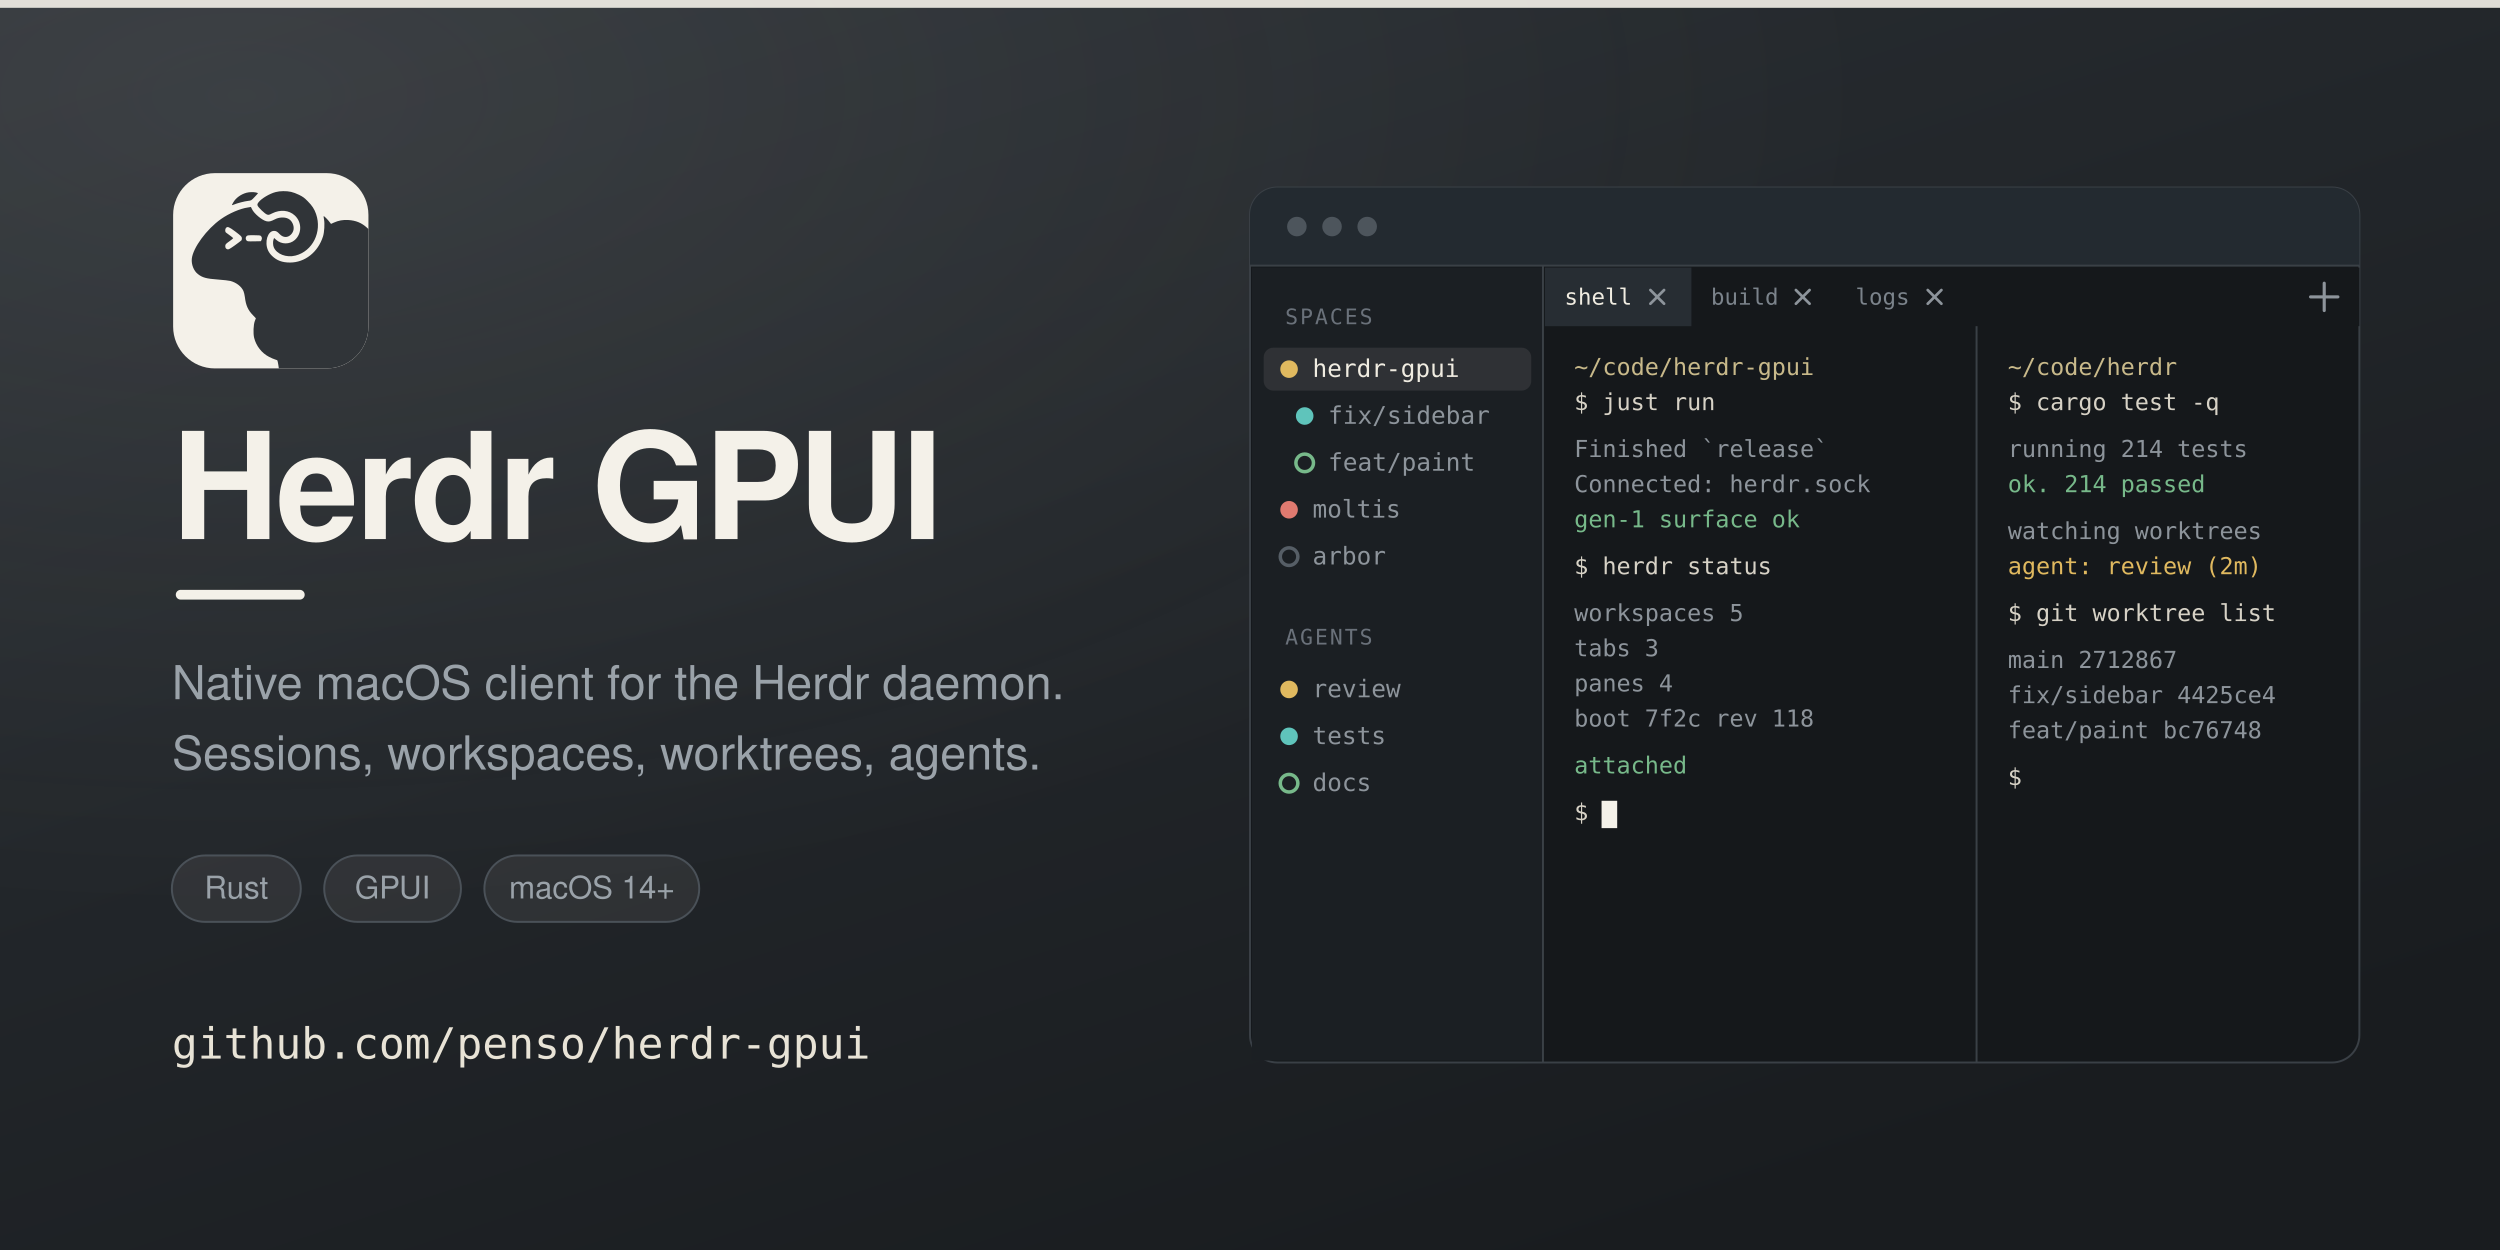
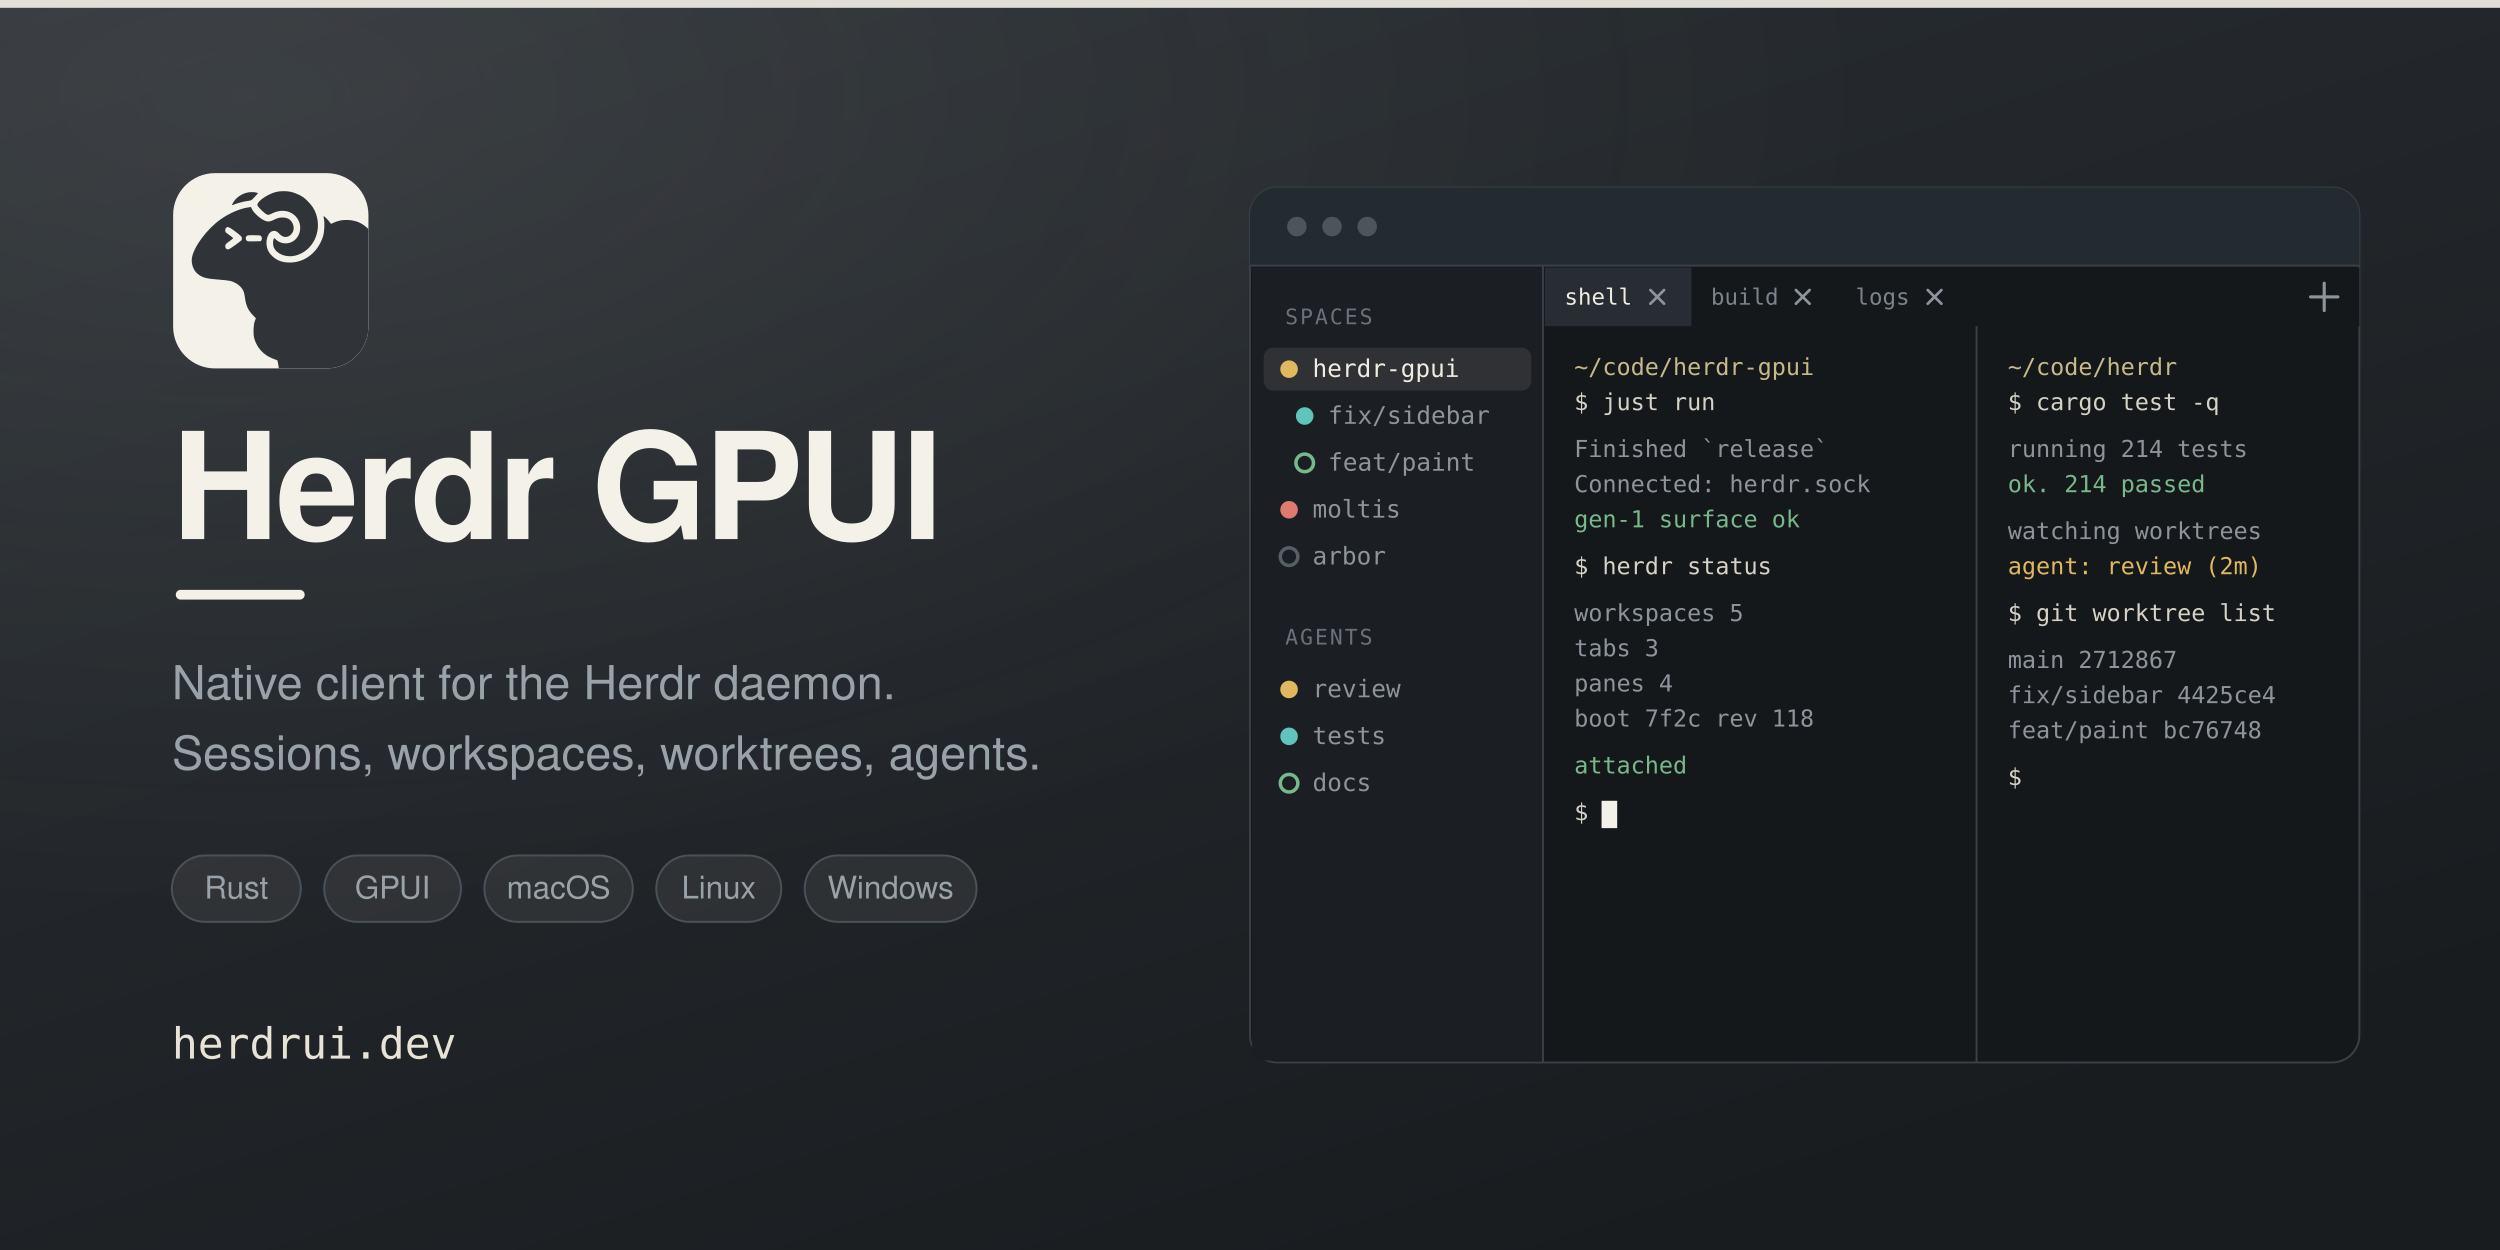
<svg xmlns="http://www.w3.org/2000/svg" width="1280" height="640" viewBox="0 0 1280 640">
  <defs>
    <path id="ram" d="M2794 3710 c-129 -33 -299 -135 -359 -214 -21 -28 -26 -42 -21 -63 9 -38 154 -178 199 -192 32 -11 41 -9 104 23 171 86 354 70 475 -43 150 -138 150 -379 0 -511 -107 -95 -278 -94 -386 2 l-46 40 -11 -29 c-16 -40 -14 -122 4 -164 60 -144 264 -222 452 -174 360 92 559 494 430 868 -36 103 -81 173 -175 267 -71 72 -100 93 -180 132 -52 26 -127 54 -167 62 -96 21 -230 20 -319 -4z M2183 3695 c-116 -32 -221 -108 -273 -199 -17 -28 -30 -54 -30 -58 0 -4 20 1 45 12 66 28 220 68 294 76 64 7 65 7 137 83 40 41 71 77 69 79 -2 2 -21 8 -42 13 -55 12 -140 10 -200 -6z M2212 3388 c-159 -22 -390 -122 -559 -241 -299 -210 -585 -600 -609 -828 -12 -118 40 -251 125 -318 96 -76 178 -98 426 -116 110 -8 224 -21 254 -29 125 -34 230 -115 272 -211 11 -24 24 -81 30 -127 20 -170 65 -271 166 -374 34 -35 63 -65 63 -67 0 -1 -10 -27 -22 -57 -29 -76 -37 -259 -14 -350 42 -170 158 -318 311 -397 44 -23 98 -46 120 -52 22 -6 45 -14 51 -18 5 -5 15 -48 22 -96 6 -48 14 -92 17 -97 4 -6 415 -10 1131 -10 l1124 0 0 1584 0 1585 -55 -19 c-84 -29 -143 -68 -232 -154 l-83 -78 -54 49 c-111 102 -233 151 -391 160 -113 6 -199 -10 -298 -54 l-60 -27 -26 34 c-37 51 -120 134 -127 128 -3 -4 0 -34 7 -67 17 -89 7 -268 -21 -356 -103 -328 -377 -545 -688 -545 -161 0 -273 41 -373 137 -37 35 -66 75 -85 116 -79 173 -8 407 124 407 44 0 68 -14 117 -66 74 -78 167 -82 238 -9 60 62 72 147 33 231 -42 90 -120 130 -238 122 -50 -4 -85 -14 -131 -37 -89 -45 -122 -52 -176 -40 -92 20 -262 163 -302 253 -11 25 -21 45 -22 45 -1 -1 -30 -6 -65 -11z m-256 -505 c115 -88 129 -102 132 -131 2 -18 -2 -40 -9 -49 -7 -8 -69 -55 -138 -105 -103 -73 -130 -88 -151 -83 -35 8 -51 34 -48 74 3 31 12 42 83 92 44 31 80 61 82 66 1 4 -30 31 -69 58 -39 28 -77 56 -85 63 -18 19 -16 72 4 94 32 35 63 23 199 -79z m528 -88 c23 -24 28 -52 14 -82 l-13 -28 -141 -3 c-130 -2 -142 -1 -158 17 -23 26 -24 66 -1 91 16 18 32 20 151 20 105 0 136 -3 148 -15z" />
    <clipPath id="tile-clip">
      <rect x="64" y="64" width="896" height="896" rx="192" />
    </clipPath>
    <linearGradient id="bg" x1="0" y1="0" x2="0.65" y2="1">
      <stop offset="0" stop-color="#2b3035" />
      <stop offset="1" stop-color="#191c1f" />
    </linearGradient>
    <radialGradient id="glow" cx="0.1" cy="0.08" r="0.65">
      <stop offset="0" stop-color="#f4f1e9" stop-opacity="0.09" />
      <stop offset="1" stop-color="#f4f1e9" stop-opacity="0" />
    </radialGradient>
  </defs>
  <rect width="1280" height="640" fill="url(#bg)" />
  <rect width="1280" height="640" fill="url(#glow)" />
  <rect width="1280" height="4" fill="#f4f1e9" opacity="0.9" />
  <g transform="translate(81.5,81.5) scale(0.1116)">
    <rect x="64" y="64" width="896" height="896" rx="192" fill="#f4f1e9" />
    <g clip-path="url(#tile-clip)">
      <use href="#ram" transform="translate(-80 967) scale(.22 -.22)" fill="#303438" />
    </g>
  </g>
  <g font-family="Helvetica Neue, Helvetica, Arial, sans-serif">
    <text x="88" y="276" font-size="76" font-weight="700" fill="#f4f1e9" letter-spacing="-1.5">Herdr GPUI</text>
    <rect x="90" y="302" width="66" height="5" rx="2.5" fill="#f4f1e9" />
-     <text x="88" y="358" font-size="24" fill="#9aa2a9">Native macOS client for the Herdr daemon.</text>
+     <text x="88" y="358" font-size="24" fill="#9aa2a9">Native client for the Herdr daemon.</text>
    <text x="88" y="394" font-size="24" fill="#9aa2a9">Sessions, workspaces, worktrees, agents.</text>
    <g font-size="16" fill="#9aa2a9">
      <rect x="88" y="438" width="66" height="34" rx="17" fill="#f4f1e9" fill-opacity="0.07" stroke="#4a5158" />
      <text x="121" y="460" text-anchor="middle">Rust</text>
      <rect x="166" y="438" width="70" height="34" rx="17" fill="#f4f1e9" fill-opacity="0.07" stroke="#4a5158" />
      <text x="201" y="460" text-anchor="middle">GPUI</text>
-       <rect x="248" y="438" width="110" height="34" rx="17" fill="#f4f1e9" fill-opacity="0.07" stroke="#4a5158" />
-       <text x="303" y="460" text-anchor="middle">macOS 14+</text>
+       <rect x="248" y="438" width="76" height="34" rx="17" fill="#f4f1e9" fill-opacity="0.07" stroke="#4a5158" />
+       <text x="286" y="460" text-anchor="middle">macOS</text>
+       <rect x="336" y="438" width="64" height="34" rx="17" fill="#f4f1e9" fill-opacity="0.07" stroke="#4a5158" />
+       <text x="368" y="460" text-anchor="middle">Linux</text>
+       <rect x="412" y="438" width="88" height="34" rx="17" fill="#f4f1e9" fill-opacity="0.07" stroke="#4a5158" />
+       <text x="456" y="460" text-anchor="middle">Windows</text>
    </g>
  </g>
-   <text x="88" y="542" font-family="Menlo, Monaco, monospace" font-size="22" fill="#e8e3d6">github.com/penso/herdr-gpui</text>
+   <text x="88" y="542" font-family="Menlo, Monaco, monospace" font-size="22" fill="#e8e3d6">herdrui.dev</text>
  <g>
    <rect x="640" y="96" width="568" height="448" rx="14" fill="#15181b" stroke="#3a4046" />
    <path d="M640 110a14 14 0 0 1 14-14h540a14 14 0 0 1 14 14v26H640z" fill="#232a30" />
    <line x1="640" y1="136" x2="1208" y2="136" stroke="#3a4046" />
    <circle cx="664" cy="116" r="5" fill="#4d555c" />
    <circle cx="682" cy="116" r="5" fill="#4d555c" />
    <circle cx="700" cy="116" r="5" fill="#4d555c" />
    <rect x="641" y="137" width="149" height="406" fill="#1b1f23" />
    <line x1="790" y1="136" x2="790" y2="544" stroke="#3a4046" />
    <g font-family="Menlo, Monaco, monospace" font-size="12.5" fill="#8d949b">
      <text x="658" y="166" font-size="11" fill="#6a717a" letter-spacing="1">SPACES</text>
      <rect x="647" y="178" width="137" height="22" rx="5" fill="#f4f1e9" fill-opacity="0.09" />
      <circle cx="660" cy="189" r="4.5" fill="#e0b95f" />
      <text x="672" y="193" fill="#f0ece1">herdr-gpui</text>
      <circle cx="668" cy="213" r="4.5" fill="#5fc4bb" />
      <text x="680" y="217">fix/sidebar</text>
      <circle cx="668" cy="237" r="4.5" fill="none" stroke="#77b98a" stroke-width="1.8" />
      <text x="680" y="241">feat/paint</text>
      <circle cx="660" cy="261" r="4.5" fill="#e07a70" />
      <text x="672" y="265">moltis</text>
      <circle cx="660" cy="285" r="4.5" fill="none" stroke="#565e66" stroke-width="1.8" />
      <text x="672" y="289">arbor</text>
      <text x="658" y="330" font-size="11" fill="#6a717a" letter-spacing="1">AGENTS</text>
      <circle cx="660" cy="353" r="4.5" fill="#e0b95f" />
      <text x="672" y="357">review</text>
      <circle cx="660" cy="377" r="4.5" fill="#5fc4bb" />
      <text x="672" y="381">tests</text>
      <circle cx="660" cy="401" r="4.5" fill="none" stroke="#77b98a" stroke-width="1.8" />
      <text x="672" y="405">docs</text>
    </g>
    <g font-family="Menlo, Monaco, monospace" font-size="11.5">
      <rect x="791" y="137" width="417" height="30" fill="#15181b" />
      <rect x="791" y="137" width="75" height="30" fill="#272d33" />
      <text x="801" y="156" fill="#f0ece1">shell</text>
      <g stroke="#8d949b" stroke-width="1.4" stroke-linecap="round">
        <path d="M845 148.5l7 7M852 148.5l-7 7" />
        <path d="M919.5 148.5l7 7M926.5 148.5l-7 7" />
        <path d="M987 148.5l7 7M994 148.5l-7 7" />
      </g>
      <text x="876" y="156" fill="#7b838b">build</text>
      <text x="950" y="156" fill="#7b838b">logs</text>
      <g stroke="#8d949b" stroke-width="1.6" stroke-linecap="round">
        <path d="M1183 152h14M1190 145v14" />
      </g>
    </g>
    <line x1="1012" y1="167" x2="1012" y2="544" stroke="#3a4046" />
    <g font-family="Menlo, Monaco, monospace" font-size="12">
      <text x="806" y="192" fill="#c8b98a">~/code/herdr-gpui</text>
      <text x="806" y="210" fill="#d7d2c6">$ just run</text>
      <text x="806" y="234" fill="#8d949b">Finished `release`</text>
      <text x="806" y="252" fill="#8d949b">Connected: herdr.sock</text>
      <text x="806" y="270" fill="#77b98a">gen-1 surface ok</text>
      <text x="806" y="294" fill="#d7d2c6">$ herdr status</text>
      <text x="806" y="318" fill="#8d949b">workspaces   5</text>
      <text x="806" y="336" fill="#8d949b">tabs         3</text>
      <text x="806" y="354" fill="#8d949b">panes        4</text>
      <text x="806" y="372" fill="#8d949b">boot 7f2c rev 118</text>
      <text x="806" y="396" fill="#77b98a">attached</text>
      <text x="806" y="420" fill="#d7d2c6">$ </text>
      <rect x="820" y="410" width="8" height="14" fill="#f4f1e9" />
      <text x="1028" y="192" fill="#c8b98a">~/code/herdr</text>
      <text x="1028" y="210" fill="#d7d2c6">$ cargo test -q</text>
      <text x="1028" y="234" fill="#8d949b">running 214 tests</text>
      <text x="1028" y="252" fill="#77b98a">ok. 214 passed</text>
      <text x="1028" y="276" fill="#8d949b">watching worktrees</text>
      <text x="1028" y="294" fill="#e0b95f">agent: review (2m)</text>
      <text x="1028" y="318" fill="#d7d2c6">$ git worktree list</text>
      <text x="1028" y="342" fill="#8d949b">main        2712867</text>
      <text x="1028" y="360" fill="#8d949b">fix/sidebar 4425ce4</text>
      <text x="1028" y="378" fill="#8d949b">feat/paint  bc76748</text>
      <text x="1028" y="402" fill="#d7d2c6">$ </text>
    </g>
  </g>
</svg>
